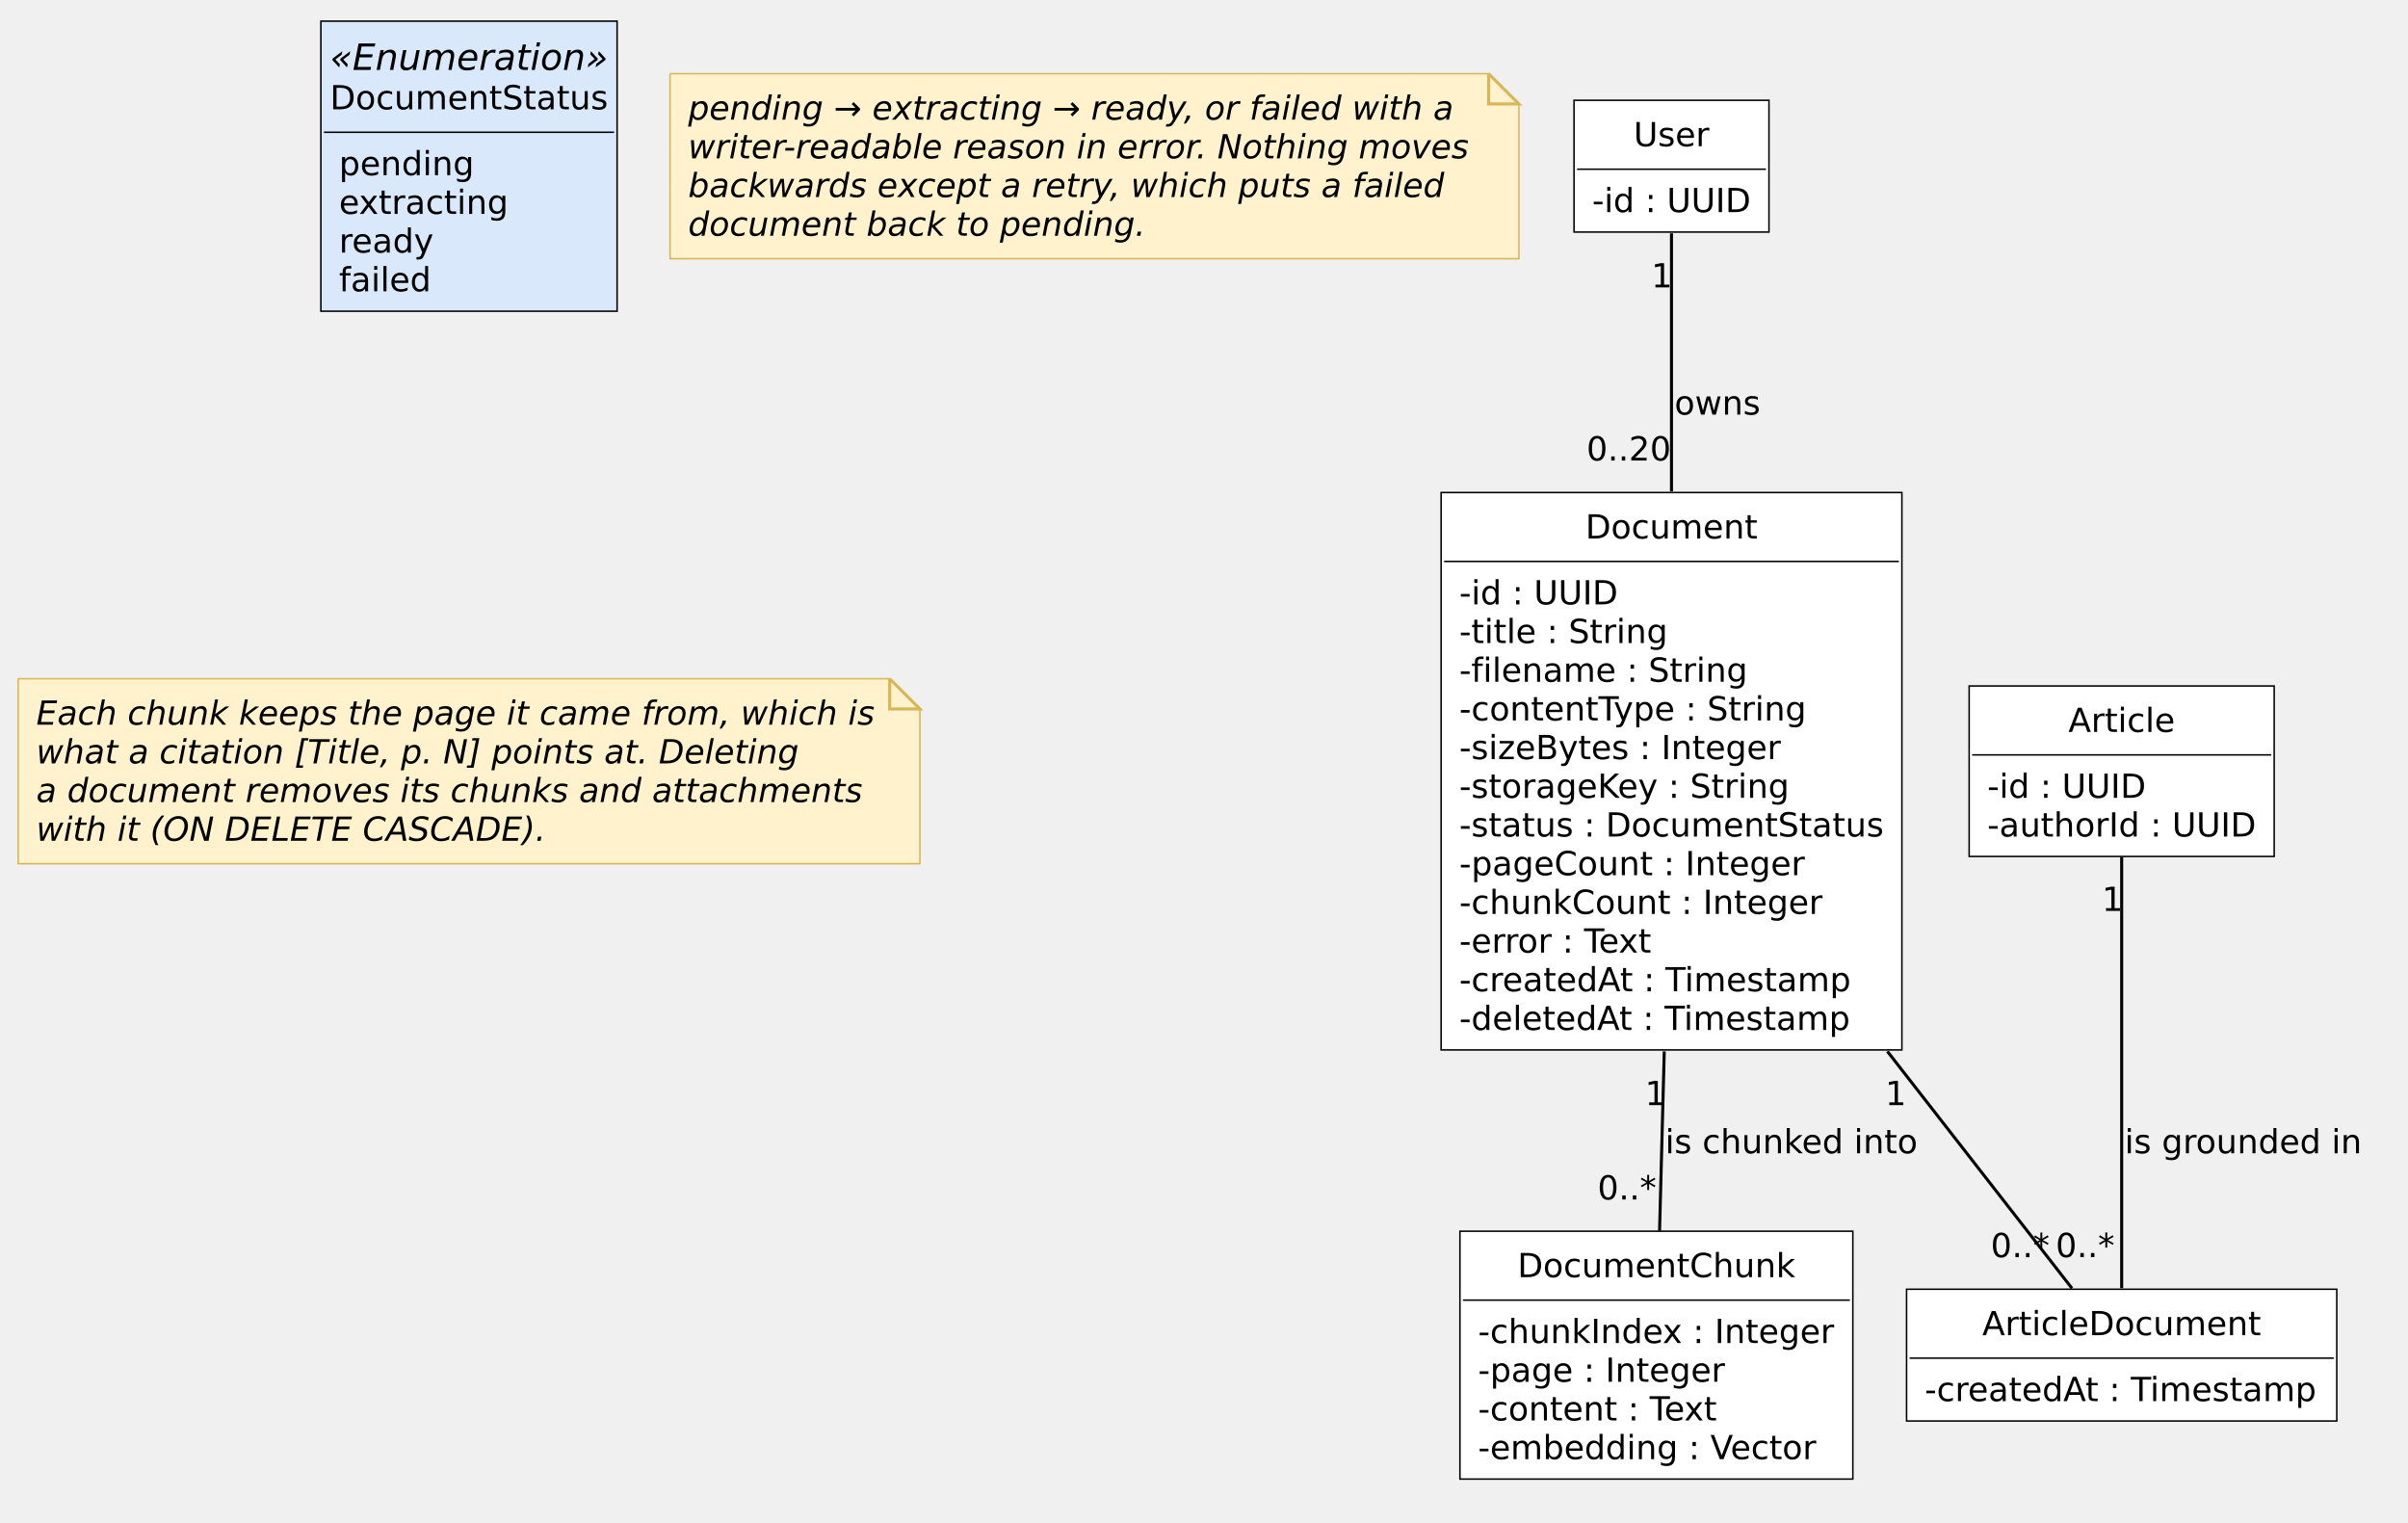
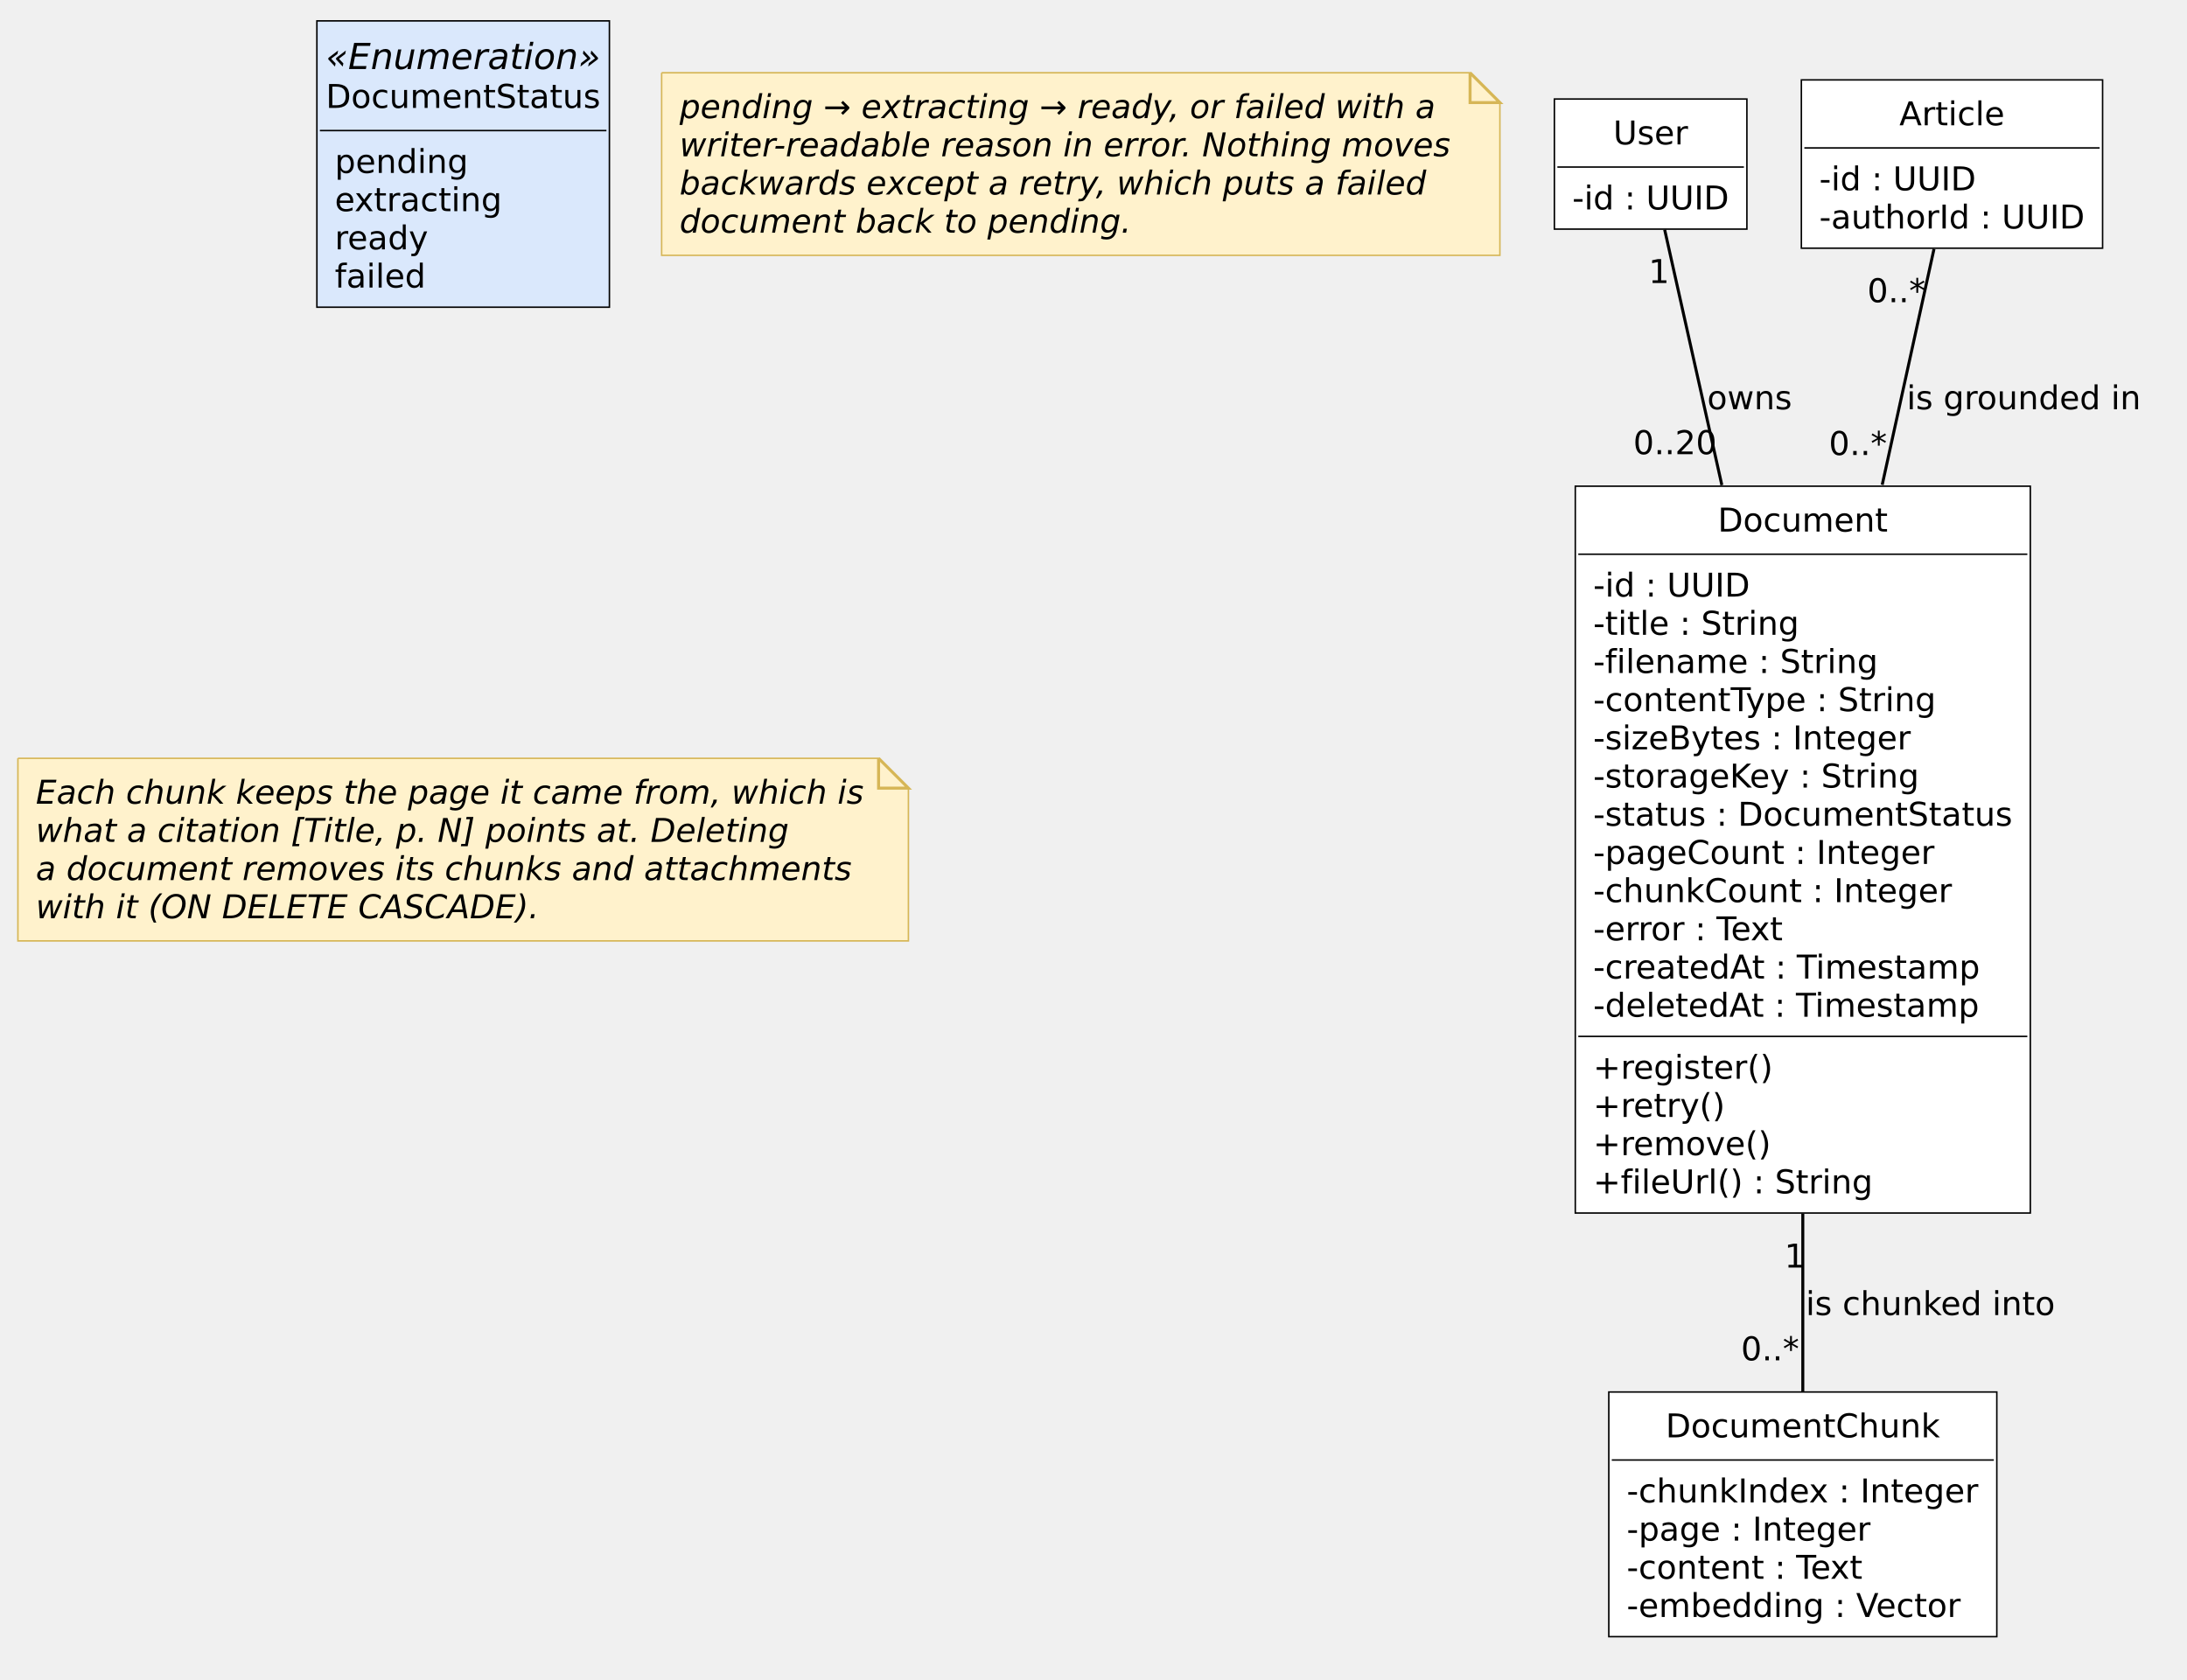
- <svg xmlns="http://www.w3.org/2000/svg" contentStyleType="text/css" data-diagram-type="CLASS" height="504px" preserveAspectRatio="none" style="width:797px;height:504px;background:#FFFFFF;" version="1.1" viewBox="0 0 797 504" width="797px" zoomAndPan="magnify">
+ <svg xmlns="http://www.w3.org/2000/svg" contentStyleType="text/css" data-diagram-type="CLASS" height="563px" preserveAspectRatio="none" style="width:733px;height:563px;background:#FFFFFF;" version="1.1" viewBox="0 0 733 563" width="733px" zoomAndPan="magnify">
  <defs />
  <g>
-     <g class="entity" data-qualified-name="User" data-source-line="10" id="ent0001">
-       <rect fill="#FFFFFF" height="43.609" style="stroke:#000000;stroke-width:0.5;" width="64.524" x="520.97" y="33.19" />
-       <text fill="#000000" font-family="DejaVu Sans" font-size="11" lengthAdjust="spacing" textLength="25.072" x="540.696" y="48.4">User</text>
-       <line style="stroke:#000000;stroke-width:0.5;" x1="521.97" x2="584.494" y1="55.995" y2="55.995" />
-       <text fill="#000000" font-family="DejaVu Sans" font-size="11" lengthAdjust="spacing" textLength="52.524" x="526.97" y="70.205">-id : UUID</text>
+     <g class="entity" data-qualified-name="User" data-source-line="11" id="ent0001">
+       <rect fill="#FFFFFF" height="43.609" style="stroke:#000000;stroke-width:0.5;" width="64.524" x="520.97" y="33.2" />
+       <text fill="#000000" font-family="DejaVu Sans" font-size="11" lengthAdjust="spacing" textLength="25.072" x="540.696" y="48.41">User</text>
+       <line style="stroke:#000000;stroke-width:0.5;" x1="521.97" x2="584.494" y1="56.005" y2="56.005" />
+       <text fill="#000000" font-family="DejaVu Sans" font-size="11" lengthAdjust="spacing" textLength="52.524" x="526.97" y="70.215">-id : UUID</text>
    </g>
-     <g class="entity" data-qualified-name="Article" data-source-line="13" id="ent0002">
-       <rect fill="#FFFFFF" height="56.414" style="stroke:#000000;stroke-width:0.5;" width="100.961" x="651.75" y="227.02" />
-       <text fill="#000000" font-family="DejaVu Sans" font-size="11" lengthAdjust="spacing" textLength="35.288" x="684.587" y="242.23">Article</text>
-       <line style="stroke:#000000;stroke-width:0.5;" x1="652.75" x2="751.711" y1="249.825" y2="249.825" />
-       <text fill="#000000" font-family="DejaVu Sans" font-size="11" lengthAdjust="spacing" textLength="52.524" x="657.75" y="264.035">-id : UUID</text>
-       <text fill="#000000" font-family="DejaVu Sans" font-size="11" lengthAdjust="spacing" textLength="88.961" x="657.75" y="276.84">-authorId : UUID</text>
+     <g class="entity" data-qualified-name="Article" data-source-line="14" id="ent0002">
+       <rect fill="#FFFFFF" height="56.414" style="stroke:#000000;stroke-width:0.5;" width="100.961" x="603.75" y="26.79" />
+       <text fill="#000000" font-family="DejaVu Sans" font-size="11" lengthAdjust="spacing" textLength="35.288" x="636.587" y="42">Article</text>
+       <line style="stroke:#000000;stroke-width:0.5;" x1="604.75" x2="703.711" y1="49.595" y2="49.595" />
+       <text fill="#000000" font-family="DejaVu Sans" font-size="11" lengthAdjust="spacing" textLength="52.524" x="609.75" y="63.805">-id : UUID</text>
+       <text fill="#000000" font-family="DejaVu Sans" font-size="11" lengthAdjust="spacing" textLength="88.961" x="609.75" y="76.61">-authorId : UUID</text>
    </g>
-     <g class="entity" data-qualified-name="Document" data-source-line="17" id="ent0003">
-       <rect fill="#FFFFFF" height="184.461" style="stroke:#000000;stroke-width:0.5;" width="152.508" x="476.98" y="163" />
-       <text fill="#000000" font-family="DejaVu Sans" font-size="11" lengthAdjust="spacing" textLength="56.987" x="524.74" y="178.21">Document</text>
-       <line style="stroke:#000000;stroke-width:0.5;" x1="477.98" x2="628.488" y1="185.805" y2="185.805" />
-       <text fill="#000000" font-family="DejaVu Sans" font-size="11" lengthAdjust="spacing" textLength="52.524" x="482.98" y="200.015">-id : UUID</text>
-       <text fill="#000000" font-family="DejaVu Sans" font-size="11" lengthAdjust="spacing" textLength="69.002" x="482.98" y="212.82">-title : String</text>
-       <text fill="#000000" font-family="DejaVu Sans" font-size="11" lengthAdjust="spacing" textLength="95.444" x="482.98" y="225.625">-filename : String</text>
-       <text fill="#000000" font-family="DejaVu Sans" font-size="11" lengthAdjust="spacing" textLength="116.59" x="482.98" y="238.429">-contentType : String</text>
-       <text fill="#000000" font-family="DejaVu Sans" font-size="11" lengthAdjust="spacing" textLength="106.434" x="482.98" y="251.234">-sizeBytes : Integer</text>
-       <text fill="#000000" font-family="DejaVu Sans" font-size="11" lengthAdjust="spacing" textLength="109.774" x="482.98" y="264.039">-storageKey : String</text>
-       <text fill="#000000" font-family="DejaVu Sans" font-size="11" lengthAdjust="spacing" textLength="140.508" x="482.98" y="276.843">-status : DocumentStatus</text>
-       <text fill="#000000" font-family="DejaVu Sans" font-size="11" lengthAdjust="spacing" textLength="114.377" x="482.98" y="289.648">-pageCount : Integer</text>
-       <text fill="#000000" font-family="DejaVu Sans" font-size="11" lengthAdjust="spacing" textLength="120.237" x="482.98" y="302.453">-chunkCount : Integer</text>
-       <text fill="#000000" font-family="DejaVu Sans" font-size="11" lengthAdjust="spacing" textLength="66.043" x="482.98" y="315.257">-error : Text</text>
-       <text fill="#000000" font-family="DejaVu Sans" font-size="11" lengthAdjust="spacing" textLength="130.389" x="482.98" y="328.062">-createdAt : Timestamp</text>
-       <text fill="#000000" font-family="DejaVu Sans" font-size="11" lengthAdjust="spacing" textLength="129.884" x="482.98" y="340.867">-deletedAt : Timestamp</text>
+     <g class="entity" data-qualified-name="Document" data-source-line="18" id="ent0003">
+       <rect fill="#FFFFFF" height="243.68" style="stroke:#000000;stroke-width:0.5;" width="152.508" x="527.98" y="163" />
+       <text fill="#000000" font-family="DejaVu Sans" font-size="11" lengthAdjust="spacing" textLength="56.987" x="575.74" y="178.21">Document</text>
+       <line style="stroke:#000000;stroke-width:0.5;" x1="528.98" x2="679.488" y1="185.805" y2="185.805" />
+       <text fill="#000000" font-family="DejaVu Sans" font-size="11" lengthAdjust="spacing" textLength="52.524" x="533.98" y="200.015">-id : UUID</text>
+       <text fill="#000000" font-family="DejaVu Sans" font-size="11" lengthAdjust="spacing" textLength="69.002" x="533.98" y="212.82">-title : String</text>
+       <text fill="#000000" font-family="DejaVu Sans" font-size="11" lengthAdjust="spacing" textLength="95.444" x="533.98" y="225.625">-filename : String</text>
+       <text fill="#000000" font-family="DejaVu Sans" font-size="11" lengthAdjust="spacing" textLength="116.59" x="533.98" y="238.429">-contentType : String</text>
+       <text fill="#000000" font-family="DejaVu Sans" font-size="11" lengthAdjust="spacing" textLength="106.434" x="533.98" y="251.234">-sizeBytes : Integer</text>
+       <text fill="#000000" font-family="DejaVu Sans" font-size="11" lengthAdjust="spacing" textLength="109.774" x="533.98" y="264.039">-storageKey : String</text>
+       <text fill="#000000" font-family="DejaVu Sans" font-size="11" lengthAdjust="spacing" textLength="140.508" x="533.98" y="276.843">-status : DocumentStatus</text>
+       <text fill="#000000" font-family="DejaVu Sans" font-size="11" lengthAdjust="spacing" textLength="114.377" x="533.98" y="289.648">-pageCount : Integer</text>
+       <text fill="#000000" font-family="DejaVu Sans" font-size="11" lengthAdjust="spacing" textLength="120.237" x="533.98" y="302.453">-chunkCount : Integer</text>
+       <text fill="#000000" font-family="DejaVu Sans" font-size="11" lengthAdjust="spacing" textLength="66.043" x="533.98" y="315.257">-error : Text</text>
+       <text fill="#000000" font-family="DejaVu Sans" font-size="11" lengthAdjust="spacing" textLength="130.389" x="533.98" y="328.062">-createdAt : Timestamp</text>
+       <text fill="#000000" font-family="DejaVu Sans" font-size="11" lengthAdjust="spacing" textLength="129.884" x="533.98" y="340.867">-deletedAt : Timestamp</text>
+       <line style="stroke:#000000;stroke-width:0.5;" x1="528.98" x2="679.488" y1="347.461" y2="347.461" />
+       <text fill="#000000" font-family="DejaVu Sans" font-size="11" lengthAdjust="spacing" textLength="60.462" x="533.98" y="361.671">+register()</text>
+       <text fill="#000000" font-family="DejaVu Sans" font-size="11" lengthAdjust="spacing" textLength="44.435" x="533.98" y="374.476">+retry()</text>
+       <text fill="#000000" font-family="DejaVu Sans" font-size="11" lengthAdjust="spacing" textLength="59.812" x="533.98" y="387.281">+remove()</text>
+       <text fill="#000000" font-family="DejaVu Sans" font-size="11" lengthAdjust="spacing" textLength="93.71" x="533.98" y="400.085">+fileUrl() : String</text>
    </g>
-     <g class="entity" data-qualified-name="DocumentChunk" data-source-line="31" id="ent0004">
-       <rect fill="#FFFFFF" height="82.023" style="stroke:#000000;stroke-width:0.5;" width="130.046" x="483.21" y="407.46" />
-       <text fill="#000000" font-family="DejaVu Sans" font-size="11" lengthAdjust="spacing" textLength="91.953" x="502.256" y="422.67">DocumentChunk</text>
-       <line style="stroke:#000000;stroke-width:0.5;" x1="484.21" x2="612.256" y1="430.265" y2="430.265" />
-       <text fill="#000000" font-family="DejaVu Sans" font-size="11" lengthAdjust="spacing" textLength="118.046" x="489.21" y="444.475">-chunkIndex : Integer</text>
-       <text fill="#000000" font-family="DejaVu Sans" font-size="11" lengthAdjust="spacing" textLength="81.71" x="489.21" y="457.28">-page : Integer</text>
-       <text fill="#000000" font-family="DejaVu Sans" font-size="11" lengthAdjust="spacing" textLength="81.093" x="489.21" y="470.084">-content : Text</text>
-       <text fill="#000000" font-family="DejaVu Sans" font-size="11" lengthAdjust="spacing" textLength="112.782" x="489.21" y="482.889">-embedding : Vector</text>
+     <g class="entity" data-qualified-name="DocumentChunk" data-source-line="36" id="ent0004">
+       <rect fill="#FFFFFF" height="82.023" style="stroke:#000000;stroke-width:0.5;" width="130.046" x="539.21" y="466.68" />
+       <text fill="#000000" font-family="DejaVu Sans" font-size="11" lengthAdjust="spacing" textLength="91.953" x="558.256" y="481.89">DocumentChunk</text>
+       <line style="stroke:#000000;stroke-width:0.5;" x1="540.21" x2="668.256" y1="489.485" y2="489.485" />
+       <text fill="#000000" font-family="DejaVu Sans" font-size="11" lengthAdjust="spacing" textLength="118.046" x="545.21" y="503.695">-chunkIndex : Integer</text>
+       <text fill="#000000" font-family="DejaVu Sans" font-size="11" lengthAdjust="spacing" textLength="81.71" x="545.21" y="516.5">-page : Integer</text>
+       <text fill="#000000" font-family="DejaVu Sans" font-size="11" lengthAdjust="spacing" textLength="81.093" x="545.21" y="529.304">-content : Text</text>
+       <text fill="#000000" font-family="DejaVu Sans" font-size="11" lengthAdjust="spacing" textLength="112.782" x="545.21" y="542.109">-embedding : Vector</text>
    </g>
-     <g class="entity" data-qualified-name="ArticleDocument" data-source-line="37" id="ent0005">
-       <rect fill="#FFFFFF" height="43.609" style="stroke:#000000;stroke-width:0.5;" width="142.389" x="631.04" y="426.66" />
-       <text fill="#000000" font-family="DejaVu Sans" font-size="11" lengthAdjust="spacing" textLength="92.275" x="656.097" y="441.87">ArticleDocument</text>
-       <line style="stroke:#000000;stroke-width:0.5;" x1="632.04" x2="772.429" y1="449.465" y2="449.465" />
-       <text fill="#000000" font-family="DejaVu Sans" font-size="11" lengthAdjust="spacing" textLength="130.389" x="637.04" y="463.675">-createdAt : Timestamp</text>
-     </g>
-     <g class="entity" data-qualified-name="DocumentStatus" data-source-line="41" id="ent0006">
+     <g class="entity" data-qualified-name="DocumentStatus" data-source-line="43" id="ent0005">
      <rect fill="#DAE8FC" height="95.992" style="stroke:#000000;stroke-width:0.5;" width="98.039" x="106.21" y="7" />
      <text fill="#000000" font-family="DejaVu Sans" font-size="12" font-style="italic" lengthAdjust="spacing" textLength="91.951" x="109.254" y="23.139">«Enumeration»</text>
      <text fill="#000000" font-family="DejaVu Sans" font-size="11" lengthAdjust="spacing" textLength="92.039" x="109.21" y="36.179">DocumentStatus</text>
      <line style="stroke:#000000;stroke-width:0.5;" x1="107.21" x2="203.249" y1="43.773" y2="43.773" />
      <text fill="#000000" font-family="DejaVu Sans" font-size="11" lengthAdjust="spacing" textLength="44.714" x="112.21" y="57.984">pending</text>
      <text fill="#000000" font-family="DejaVu Sans" font-size="11" lengthAdjust="spacing" textLength="56.225" x="112.21" y="70.789">extracting</text>
      <text fill="#000000" font-family="DejaVu Sans" font-size="11" lengthAdjust="spacing" textLength="31.523" x="112.21" y="83.593">ready</text>
      <text fill="#000000" font-family="DejaVu Sans" font-size="11" lengthAdjust="spacing" textLength="30.476" x="112.21" y="96.398">failed</text>
    </g>
-     <g class="entity" data-qualified-name="N1" data-source-line="54" id="ent0011">
+     <g class="entity" data-qualified-name="N1" data-source-line="55" id="ent0009">
      <path d="M221.76,24.39 L221.76,85.609 L502.71,85.609 L502.71,34.39 L492.71,24.39 L221.76,24.39" fill="#FFF2CC" style="stroke:#D6B656;stroke-width:0.5;" />
      <path d="M492.71,24.39 L492.71,34.39 L502.71,34.39 L492.71,24.39" fill="#FFF2CC" style="stroke:#D6B656;stroke-width:1;" />
      <text fill="#000000" font-family="DejaVu Sans" font-size="11" font-style="italic" lengthAdjust="spacing" textLength="254.171" x="227.76" y="39.6">pending → extracting → ready, or failed with a</text>
      <text fill="#000000" font-family="DejaVu Sans" font-size="11" font-style="italic" lengthAdjust="spacing" textLength="259.95" x="227.76" y="52.405">writer-readable reason in error. Nothing moves</text>
      <text fill="#000000" font-family="DejaVu Sans" font-size="11" font-style="italic" lengthAdjust="spacing" textLength="251.109" x="227.76" y="65.21">backwards except a retry, which puts a failed</text>
      <text fill="#000000" font-family="DejaVu Sans" font-size="11" font-style="italic" lengthAdjust="spacing" textLength="151.384" x="227.76" y="78.014">document back to pending.</text>
    </g>
-     <g class="entity" data-qualified-name="N2" data-source-line="61" id="ent0012">
-       <path d="M6,224.62 L6,285.839 L304.465,285.839 L304.465,234.62 L294.465,224.62 L6,224.62" fill="#FFF2CC" style="stroke:#D6B656;stroke-width:0.5;" />
-       <path d="M294.465,224.62 L294.465,234.62 L304.465,234.62 L294.465,224.62" fill="#FFF2CC" style="stroke:#D6B656;stroke-width:1;" />
-       <text fill="#000000" font-family="DejaVu Sans" font-size="11" font-style="italic" lengthAdjust="spacing" textLength="277.465" x="12" y="239.83">Each chunk keeps the page it came from, which is</text>
-       <text fill="#000000" font-family="DejaVu Sans" font-size="11" font-style="italic" lengthAdjust="spacing" textLength="252.382" x="12" y="252.635">what a citation [Title, p. N] points at. Deleting</text>
-       <text fill="#000000" font-family="DejaVu Sans" font-size="11" font-style="italic" lengthAdjust="spacing" textLength="273.448" x="12" y="265.44">a document removes its chunks and attachments</text>
-       <text fill="#000000" font-family="DejaVu Sans" font-size="11" font-style="italic" lengthAdjust="spacing" textLength="168.642" x="12" y="278.245">with it (ON DELETE CASCADE).</text>
+     <g class="entity" data-qualified-name="N2" data-source-line="62" id="ent0010">
+       <path d="M6,254.23 L6,315.449 L304.465,315.449 L304.465,264.23 L294.465,254.23 L6,254.23" fill="#FFF2CC" style="stroke:#D6B656;stroke-width:0.5;" />
+       <path d="M294.465,254.23 L294.465,264.23 L304.465,264.23 L294.465,254.23" fill="#FFF2CC" style="stroke:#D6B656;stroke-width:1;" />
+       <text fill="#000000" font-family="DejaVu Sans" font-size="11" font-style="italic" lengthAdjust="spacing" textLength="277.465" x="12" y="269.44">Each chunk keeps the page it came from, which is</text>
+       <text fill="#000000" font-family="DejaVu Sans" font-size="11" font-style="italic" lengthAdjust="spacing" textLength="252.382" x="12" y="282.245">what a citation [Title, p. N] points at. Deleting</text>
+       <text fill="#000000" font-family="DejaVu Sans" font-size="11" font-style="italic" lengthAdjust="spacing" textLength="273.448" x="12" y="295.05">a document removes its chunks and attachments</text>
+       <text fill="#000000" font-family="DejaVu Sans" font-size="11" font-style="italic" lengthAdjust="spacing" textLength="168.642" x="12" y="307.854">with it (ON DELETE CASCADE).</text>
    </g>
-     <g class="link" data-entity-1="ent0001" data-entity-2="ent0003" data-link-type="association" data-source-line="48" id="lnk7">
-       <path codeLine="48" d="M553.23,77.21 C553.23,97.89 553.23,130.78 553.23,162.63" fill="none" id="User-Document" style="stroke:#000000;stroke-width:1;" />
-       <text fill="#000000" font-family="DejaVu Sans" font-size="11" lengthAdjust="spacing" textLength="28.429" x="554.23" y="137.21">owns</text>
-       <text fill="#000000" font-family="DejaVu Sans" font-size="11" lengthAdjust="spacing" textLength="6.998" x="546.557" y="95.111">1</text>
-       <text fill="#000000" font-family="DejaVu Sans" font-size="11" lengthAdjust="spacing" textLength="27.989" x="525.112" y="152.401">0..20</text>
+     <g class="link" data-entity-1="ent0001" data-entity-2="ent0003" data-link-type="association" data-source-line="50" id="lnk6">
+       <path codeLine="50" d="M557.94,77.03 C562.46,97.24 569.69,129.53 577.1,162.64" fill="none" id="User-Document" style="stroke:#000000;stroke-width:1;" />
+       <text fill="#000000" font-family="DejaVu Sans" font-size="11" lengthAdjust="spacing" textLength="28.429" x="572.18" y="137.21">owns</text>
+       <text fill="#000000" font-family="DejaVu Sans" font-size="11" lengthAdjust="spacing" textLength="6.998" x="552.533" y="94.88">1</text>
+       <text fill="#000000" font-family="DejaVu Sans" font-size="11" lengthAdjust="spacing" textLength="27.989" x="547.403" y="152.264">0..20</text>
    </g>
-     <g class="link" data-entity-1="ent0003" data-entity-2="ent0004" data-link-type="association" data-source-line="49" id="lnk8">
-       <path codeLine="49" d="M550.84,347.93 C550.29,368.82 549.74,389.97 549.28,407.37" fill="none" id="Document-DocumentChunk" style="stroke:#000000;stroke-width:1;" />
-       <text fill="#000000" font-family="DejaVu Sans" font-size="11" lengthAdjust="spacing" textLength="83.934" x="551.14" y="381.67">is chunked into</text>
-       <text fill="#000000" font-family="DejaVu Sans" font-size="11" lengthAdjust="spacing" textLength="6.998" x="544.465" y="365.728">1</text>
-       <text fill="#000000" font-family="DejaVu Sans" font-size="11" lengthAdjust="spacing" textLength="19.492" x="528.767" y="396.97">0..*</text>
+     <g class="link" data-entity-1="ent0003" data-entity-2="ent0004" data-link-type="association" data-source-line="51" id="lnk7">
+       <path codeLine="51" d="M604.23,406.92 C604.23,428.42 604.23,449.38 604.23,466.49" fill="none" id="Document-DocumentChunk" style="stroke:#000000;stroke-width:1;" />
+       <text fill="#000000" font-family="DejaVu Sans" font-size="11" lengthAdjust="spacing" textLength="83.934" x="605.23" y="440.89">is chunked into</text>
+       <text fill="#000000" font-family="DejaVu Sans" font-size="11" lengthAdjust="spacing" textLength="6.998" x="598.077" y="424.96">1</text>
+       <text fill="#000000" font-family="DejaVu Sans" font-size="11" lengthAdjust="spacing" textLength="19.492" x="583.523" y="456.072">0..*</text>
    </g>
-     <g class="link" data-entity-1="ent0003" data-entity-2="ent0005" data-link-type="association" data-source-line="50" id="lnk9">
-       <path codeLine="50" d="M624.68,347.93 C647.53,377.26 670.77,407.09 685.77,426.34" fill="none" id="Document-ArticleDocument" style="stroke:#000000;stroke-width:1;" />
-       <text fill="#000000" font-family="DejaVu Sans" font-size="11" lengthAdjust="spacing" textLength="6.998" x="623.959" y="365.728">1</text>
-       <text fill="#000000" font-family="DejaVu Sans" font-size="11" lengthAdjust="spacing" textLength="19.492" x="658.894" y="416.06">0..*</text>
-     </g>
-     <g class="link" data-entity-1="ent0002" data-entity-2="ent0005" data-link-type="association" data-source-line="51" id="lnk10">
-       <path codeLine="51" d="M702.23,283.63 C702.23,322.15 702.23,391.5 702.23,426.32" fill="none" id="Article-ArticleDocument" style="stroke:#000000;stroke-width:1;" />
-       <text fill="#000000" font-family="DejaVu Sans" font-size="11" lengthAdjust="spacing" textLength="78.719" x="703.23" y="381.67">is grounded in</text>
-       <text fill="#000000" font-family="DejaVu Sans" font-size="11" lengthAdjust="spacing" textLength="6.998" x="695.683" y="301.454">1</text>
-       <text fill="#000000" font-family="DejaVu Sans" font-size="11" lengthAdjust="spacing" textLength="19.492" x="680.395" y="416.034">0..*</text>
+     <g class="link" data-entity-1="ent0002" data-entity-2="ent0003" data-link-type="association" data-source-line="52" id="lnk8">
+       <path codeLine="52" d="M648.2,83.48 C643.76,103.72 637.38,132.79 630.85,162.53" fill="none" id="Article-Document" style="stroke:#000000;stroke-width:1;" />
+       <text fill="#000000" font-family="DejaVu Sans" font-size="11" lengthAdjust="spacing" textLength="78.719" x="639.06" y="137.21">is grounded in</text>
+       <text fill="#000000" font-family="DejaVu Sans" font-size="11" lengthAdjust="spacing" textLength="19.492" x="625.856" y="101.322">0..*</text>
+       <text fill="#000000" font-family="DejaVu Sans" font-size="11" lengthAdjust="spacing" textLength="19.492" x="612.962" y="152.546">0..*</text>
    </g>
  </g>
</svg>
